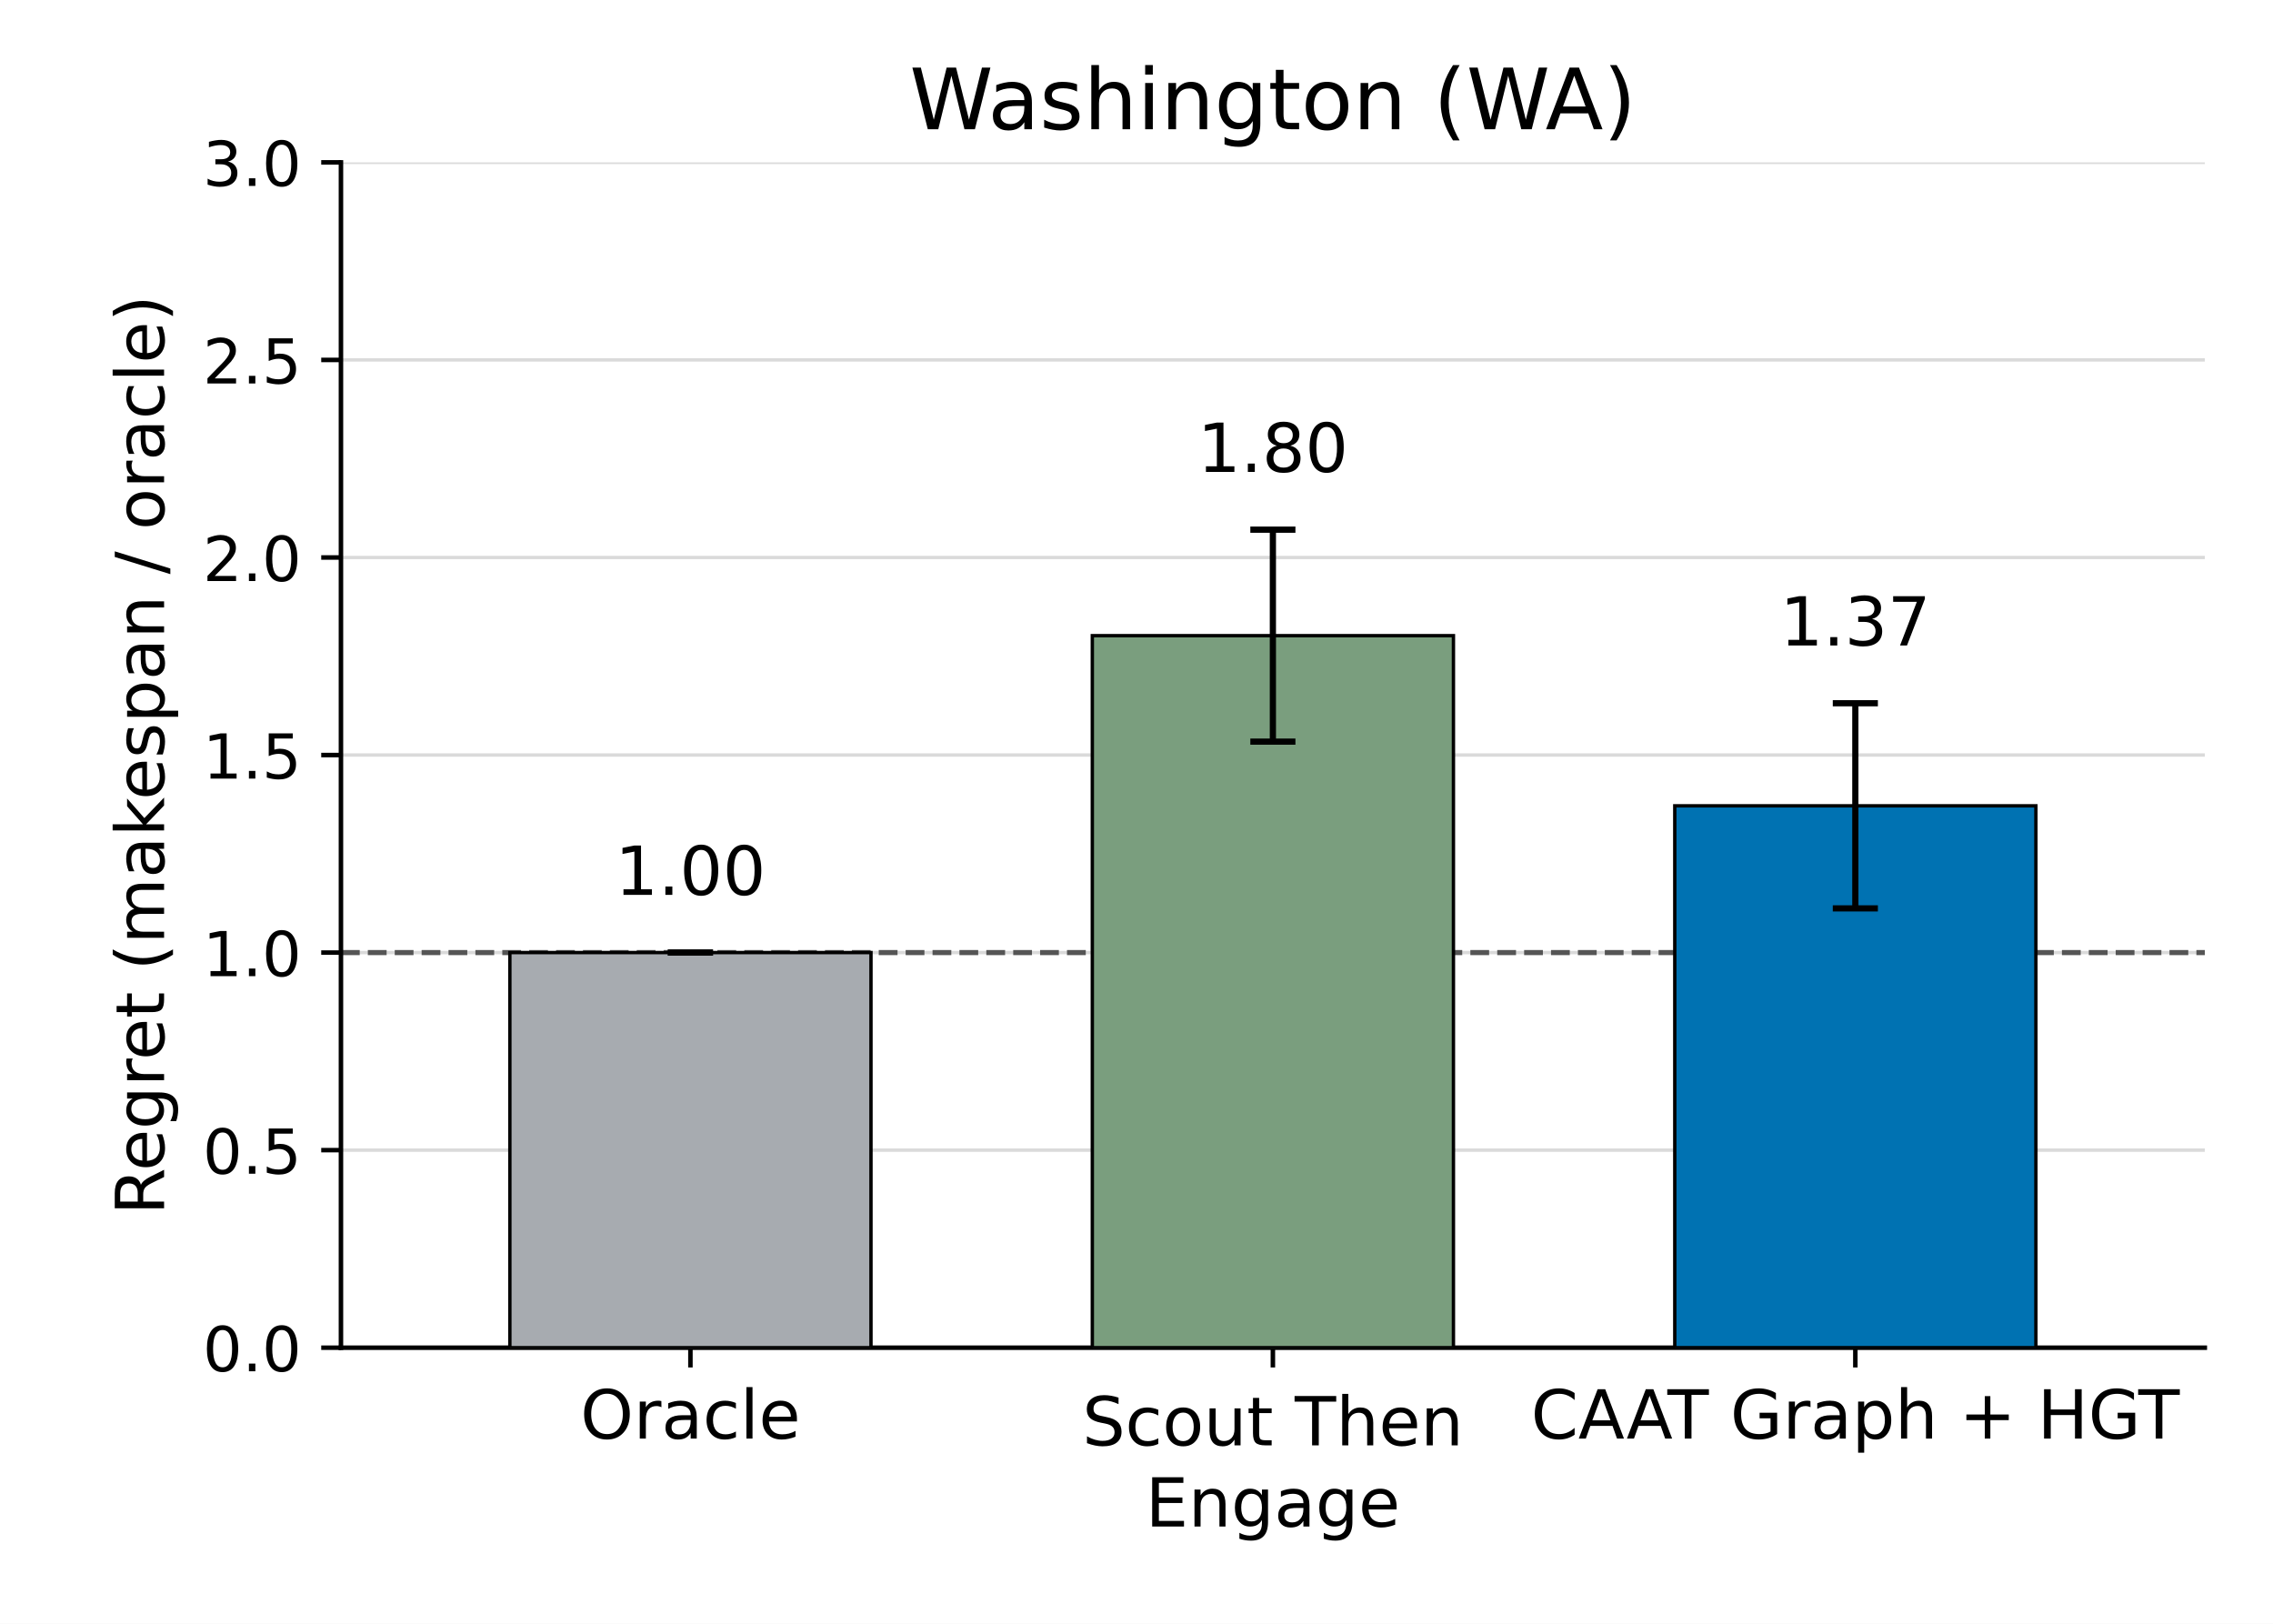
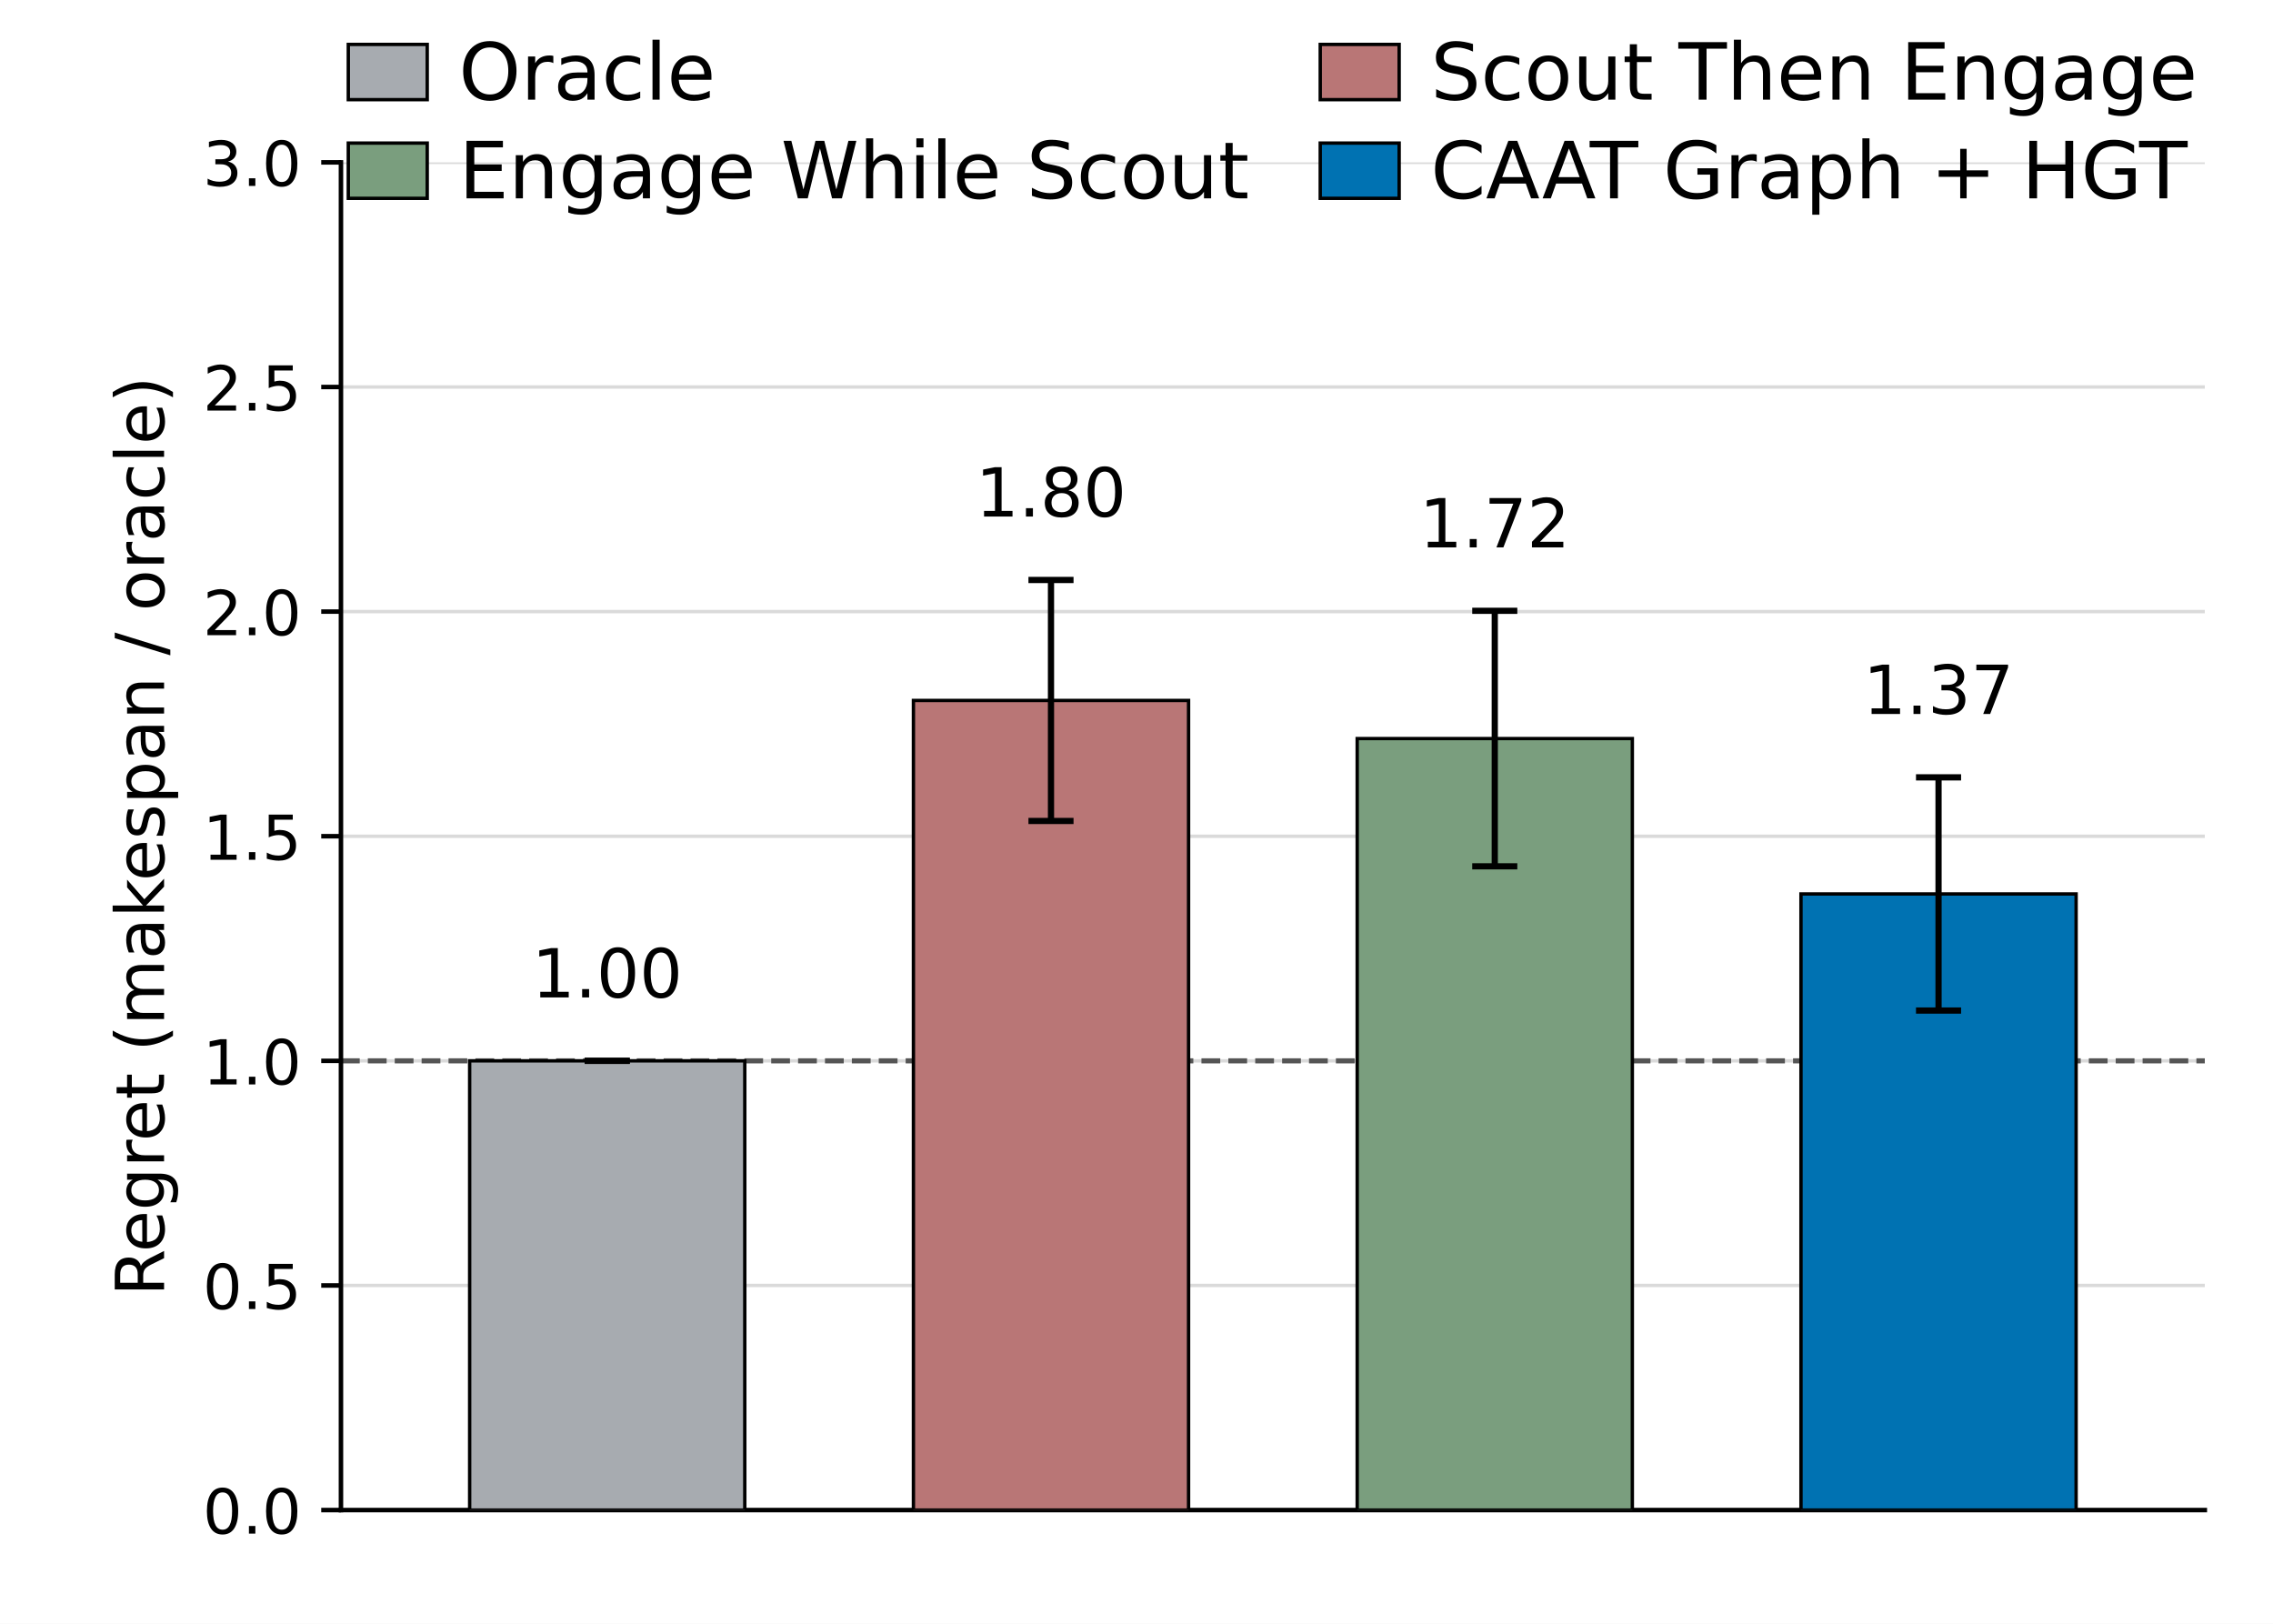
<svg xmlns="http://www.w3.org/2000/svg" xmlns:xlink="http://www.w3.org/1999/xlink" width="600px" height="428.571px" viewBox="0 0 403.2 288" version="1.1" preserveAspectRatio="xMidYMid meet">
  <defs>
    <style type="text/css">*{stroke-linejoin: round; stroke-linecap: butt}</style>
  </defs>
  <g id="figure_1">
    <g id="patch_1">
      <path d="M 0 288  L 403.2 288  L 403.2 0  L 0 0  z " style="fill: #ffffff" />
    </g>
    <g id="axes_1">
      <g id="patch_2">
-         <path d="M 60.48 239.04  L 391.104 239.04  L 391.104 28.8  L 60.48 28.8  z " style="fill: #ffffff" />
-       </g>
-       <g id="matplotlib.axis_1">
-         <g id="xtick_1">
-           <g id="line2d_1">
-             <defs>
-               <path id="mbdfa11fa30" d="M 0 0  L 0 3.5  " style="stroke: #000000; stroke-width: 0.8" />
-             </defs>
-             <g>
-               <use xlink:href="#mbdfa11fa30" x="122.472" y="239.04" style="stroke: #000000; stroke-width: 0.8" />
-             </g>
-           </g>
-           <g id="text_1">
-             <text style="font-size: 12px; font-family: 'DejaVu Sans'; text-anchor: middle" x="122.472" y="255.158" transform="rotate(-0 122.472 255.1581)">Oracle</text>
-           </g>
-         </g>
-         <g id="xtick_2">
-           <g id="line2d_2">
-             <g>
-               <use xlink:href="#mbdfa11fa30" x="225.792" y="239.04" style="stroke: #000000; stroke-width: 0.8" />
-             </g>
-           </g>
-           <g id="text_2">
-             <text style="font-size: 12px; font-family: 'DejaVu Sans'" transform="translate(191.9895 256.3593)">Scout Then</text>
-             <text style="font-size: 12px; font-family: 'DejaVu Sans'" transform="translate(203.2114 270.7616)">Engage</text>
-           </g>
-         </g>
-         <g id="xtick_3">
-           <g id="line2d_3">
-             <g>
-               <use xlink:href="#mbdfa11fa30" x="329.112" y="239.04" style="stroke: #000000; stroke-width: 0.8" />
-             </g>
-           </g>
-           <g id="text_3">
-             <text style="font-size: 12px; font-family: 'DejaVu Sans'; text-anchor: middle" x="329.112" y="255.158" transform="rotate(-0 329.112 255.1581)">CAAT Graph + HGT</text>
-           </g>
-         </g>
-       </g>
+         <path d="M 60.48 267.84  L 391.104 267.84  L 391.104 28.8  L 60.48 28.8  z " style="fill: #ffffff" />
+       </g>
+       <g id="matplotlib.axis_1" />
      <g id="matplotlib.axis_2">
        <g id="ytick_1">
+           <g id="line2d_1">
+             <path d="M 60.48 267.84  L 391.104 267.84  " clip-path="url(#p235e091d14)" style="fill: none; stroke: #dadada; stroke-width: 0.6; stroke-linecap: square" />
+           </g>
+           <g id="line2d_2">
+             <defs>
+               <path id="mb1f25b11bb" d="M 0 0  L -3.5 0  " style="stroke: #000000; stroke-width: 0.8" />
+             </defs>
+             <g>
+               <use xlink:href="#mb1f25b11bb" x="60.48" y="267.84" style="stroke: #000000; stroke-width: 0.8" />
+             </g>
+           </g>
+           <g id="text_1">
+             <text style="font-size: 11px; font-family: 'DejaVu Sans'; text-anchor: end" x="53.48" y="272.019" transform="rotate(-0 53.48 272.0187)">0.0</text>
+           </g>
+         </g>
+         <g id="ytick_2">
+           <g id="line2d_3">
+             <path d="M 60.48 228  L 391.104 228  " clip-path="url(#p235e091d14)" style="fill: none; stroke: #dadada; stroke-width: 0.6; stroke-linecap: square" />
+           </g>
          <g id="line2d_4">
-             <path d="M 60.48 239.04  L 391.104 239.04  " clip-path="url(#pe2e8e77c81)" style="fill: none; stroke: #dadada; stroke-width: 0.6; stroke-linecap: square" />
-           </g>
+             <g>
+               <use xlink:href="#mb1f25b11bb" x="60.48" y="228" style="stroke: #000000; stroke-width: 0.8" />
+             </g>
+           </g>
+           <g id="text_2">
+             <text style="font-size: 11px; font-family: 'DejaVu Sans'; text-anchor: end" x="53.48" y="232.179" transform="rotate(-0 53.48 232.1787)">0.5</text>
+           </g>
+         </g>
+         <g id="ytick_3">
          <g id="line2d_5">
-             <defs>
-               <path id="m993328eb6f" d="M 0 0  L -3.5 0  " style="stroke: #000000; stroke-width: 0.8" />
-             </defs>
-             <g>
-               <use xlink:href="#m993328eb6f" x="60.48" y="239.04" style="stroke: #000000; stroke-width: 0.8" />
+             <path d="M 60.48 188.16  L 391.104 188.16  " clip-path="url(#p235e091d14)" style="fill: none; stroke: #dadada; stroke-width: 0.6; stroke-linecap: square" />
+           </g>
+           <g id="line2d_6">
+             <g>
+               <use xlink:href="#mb1f25b11bb" x="60.48" y="188.16" style="stroke: #000000; stroke-width: 0.8" />
+             </g>
+           </g>
+           <g id="text_3">
+             <text style="font-size: 11px; font-family: 'DejaVu Sans'; text-anchor: end" x="53.48" y="192.339" transform="rotate(-0 53.48 192.3387)">1.0</text>
+           </g>
+         </g>
+         <g id="ytick_4">
+           <g id="line2d_7">
+             <path d="M 60.48 148.32  L 391.104 148.32  " clip-path="url(#p235e091d14)" style="fill: none; stroke: #dadada; stroke-width: 0.6; stroke-linecap: square" />
+           </g>
+           <g id="line2d_8">
+             <g>
+               <use xlink:href="#mb1f25b11bb" x="60.48" y="148.32" style="stroke: #000000; stroke-width: 0.8" />
            </g>
          </g>
          <g id="text_4">
-             <text style="font-size: 11px; font-family: 'DejaVu Sans'; text-anchor: end" x="53.48" y="243.219" transform="rotate(-0 53.48 243.2187)">0.0</text>
-           </g>
-         </g>
-         <g id="ytick_2">
-           <g id="line2d_6">
-             <path d="M 60.48 204  L 391.104 204  " clip-path="url(#pe2e8e77c81)" style="fill: none; stroke: #dadada; stroke-width: 0.6; stroke-linecap: square" />
-           </g>
-           <g id="line2d_7">
-             <g>
-               <use xlink:href="#m993328eb6f" x="60.48" y="204" style="stroke: #000000; stroke-width: 0.8" />
+             <text style="font-size: 11px; font-family: 'DejaVu Sans'; text-anchor: end" x="53.48" y="152.499" transform="rotate(-0 53.48 152.4987)">1.5</text>
+           </g>
+         </g>
+         <g id="ytick_5">
+           <g id="line2d_9">
+             <path d="M 60.48 108.48  L 391.104 108.48  " clip-path="url(#p235e091d14)" style="fill: none; stroke: #dadada; stroke-width: 0.6; stroke-linecap: square" />
+           </g>
+           <g id="line2d_10">
+             <g>
+               <use xlink:href="#mb1f25b11bb" x="60.48" y="108.48" style="stroke: #000000; stroke-width: 0.8" />
            </g>
          </g>
          <g id="text_5">
-             <text style="font-size: 11px; font-family: 'DejaVu Sans'; text-anchor: end" x="53.48" y="208.179" transform="rotate(-0 53.48 208.1787)">0.5</text>
-           </g>
-         </g>
-         <g id="ytick_3">
-           <g id="line2d_8">
-             <path d="M 60.48 168.96  L 391.104 168.96  " clip-path="url(#pe2e8e77c81)" style="fill: none; stroke: #dadada; stroke-width: 0.6; stroke-linecap: square" />
-           </g>
-           <g id="line2d_9">
-             <g>
-               <use xlink:href="#m993328eb6f" x="60.48" y="168.96" style="stroke: #000000; stroke-width: 0.8" />
+             <text style="font-size: 11px; font-family: 'DejaVu Sans'; text-anchor: end" x="53.48" y="112.659" transform="rotate(-0 53.48 112.6587)">2.0</text>
+           </g>
+         </g>
+         <g id="ytick_6">
+           <g id="line2d_11">
+             <path d="M 60.48 68.64  L 391.104 68.64  " clip-path="url(#p235e091d14)" style="fill: none; stroke: #dadada; stroke-width: 0.6; stroke-linecap: square" />
+           </g>
+           <g id="line2d_12">
+             <g>
+               <use xlink:href="#mb1f25b11bb" x="60.48" y="68.64" style="stroke: #000000; stroke-width: 0.8" />
            </g>
          </g>
          <g id="text_6">
-             <text style="font-size: 11px; font-family: 'DejaVu Sans'; text-anchor: end" x="53.48" y="173.139" transform="rotate(-0 53.48 173.1387)">1.0</text>
-           </g>
-         </g>
-         <g id="ytick_4">
-           <g id="line2d_10">
-             <path d="M 60.48 133.92  L 391.104 133.92  " clip-path="url(#pe2e8e77c81)" style="fill: none; stroke: #dadada; stroke-width: 0.6; stroke-linecap: square" />
-           </g>
-           <g id="line2d_11">
-             <g>
-               <use xlink:href="#m993328eb6f" x="60.48" y="133.92" style="stroke: #000000; stroke-width: 0.8" />
+             <text style="font-size: 11px; font-family: 'DejaVu Sans'; text-anchor: end" x="53.48" y="72.819" transform="rotate(-0 53.48 72.81871)">2.5</text>
+           </g>
+         </g>
+         <g id="ytick_7">
+           <g id="line2d_13">
+             <path d="M 60.48 28.8  L 391.104 28.8  " clip-path="url(#p235e091d14)" style="fill: none; stroke: #dadada; stroke-width: 0.6; stroke-linecap: square" />
+           </g>
+           <g id="line2d_14">
+             <g>
+               <use xlink:href="#mb1f25b11bb" x="60.48" y="28.8" style="stroke: #000000; stroke-width: 0.8" />
            </g>
          </g>
          <g id="text_7">
-             <text style="font-size: 11px; font-family: 'DejaVu Sans'; text-anchor: end" x="53.48" y="138.099" transform="rotate(-0 53.48 138.0987)">1.5</text>
-           </g>
-         </g>
-         <g id="ytick_5">
-           <g id="line2d_12">
-             <path d="M 60.48 98.88  L 391.104 98.88  " clip-path="url(#pe2e8e77c81)" style="fill: none; stroke: #dadada; stroke-width: 0.6; stroke-linecap: square" />
-           </g>
-           <g id="line2d_13">
-             <g>
-               <use xlink:href="#m993328eb6f" x="60.48" y="98.88" style="stroke: #000000; stroke-width: 0.8" />
-             </g>
-           </g>
-           <g id="text_8">
-             <text style="font-size: 11px; font-family: 'DejaVu Sans'; text-anchor: end" x="53.48" y="103.059" transform="rotate(-0 53.48 103.0587)">2.0</text>
-           </g>
-         </g>
-         <g id="ytick_6">
-           <g id="line2d_14">
-             <path d="M 60.48 63.84  L 391.104 63.84  " clip-path="url(#pe2e8e77c81)" style="fill: none; stroke: #dadada; stroke-width: 0.6; stroke-linecap: square" />
-           </g>
-           <g id="line2d_15">
-             <g>
-               <use xlink:href="#m993328eb6f" x="60.48" y="63.84" style="stroke: #000000; stroke-width: 0.8" />
-             </g>
-           </g>
-           <g id="text_9">
-             <text style="font-size: 11px; font-family: 'DejaVu Sans'; text-anchor: end" x="53.48" y="68.019" transform="rotate(-0 53.48 68.01871)">2.5</text>
-           </g>
-         </g>
-         <g id="ytick_7">
-           <g id="line2d_16">
-             <path d="M 60.48 28.8  L 391.104 28.8  " clip-path="url(#pe2e8e77c81)" style="fill: none; stroke: #dadada; stroke-width: 0.6; stroke-linecap: square" />
-           </g>
-           <g id="line2d_17">
-             <g>
-               <use xlink:href="#m993328eb6f" x="60.48" y="28.8" style="stroke: #000000; stroke-width: 0.8" />
-             </g>
-           </g>
-           <g id="text_10">
            <text style="font-size: 11px; font-family: 'DejaVu Sans'; text-anchor: end" x="53.48" y="32.979" transform="rotate(-0 53.48 32.97871)">3.0</text>
          </g>
        </g>
-         <g id="text_11">
-           <text style="font-size: 12px; font-family: 'DejaVu Sans'; text-anchor: middle" x="29.104" y="133.92" transform="rotate(-90 29.10375 133.92)">Regret (makespan / oracle)</text>
-         </g>
-       </g>
-       <g id="line2d_18">
-         <path d="M 60.48 168.96  L 391.104 168.96  " clip-path="url(#pe2e8e77c81)" style="fill: none; stroke-dasharray: 3.33,1.44; stroke-dashoffset: 0; stroke: #555555; stroke-width: 0.9" />
+         <g id="text_8">
+           <text style="font-size: 12px; font-family: 'DejaVu Sans'; text-anchor: middle" x="29.104" y="148.32" transform="rotate(-90 29.10375 148.32)">Regret (makespan / oracle)</text>
+         </g>
+       </g>
+       <g id="line2d_15">
+         <path d="M 60.48 188.16  L 391.104 188.16  " clip-path="url(#p235e091d14)" style="fill: none; stroke-dasharray: 3.33,1.44; stroke-dashoffset: 0; stroke: #555555; stroke-width: 0.9" />
      </g>
      <g id="patch_3">
-         <path d="M 60.48 239.04  L 60.48 28.8  " style="fill: none; stroke: #000000; stroke-width: 0.8; stroke-linejoin: miter; stroke-linecap: square" />
+         <path d="M 60.48 267.84  L 60.48 28.8  " style="fill: none; stroke: #000000; stroke-width: 0.8; stroke-linejoin: miter; stroke-linecap: square" />
      </g>
      <g id="patch_4">
-         <path d="M 60.48 239.04  L 391.104 239.04  " style="fill: none; stroke: #000000; stroke-width: 0.8; stroke-linejoin: miter; stroke-linecap: square" />
+         <path d="M 60.48 267.84  L 391.104 267.84  " style="fill: none; stroke: #000000; stroke-width: 0.8; stroke-linejoin: miter; stroke-linecap: square" />
      </g>
      <g id="patch_5">
-         <path d="M 90.443 239.04  L 154.501 239.04  L 154.501 168.96  L 90.443 168.96  z " clip-path="url(#pe2e8e77c81)" style="fill: #a7abb0; stroke: #000000; stroke-width: 0.6; stroke-linejoin: miter" />
+         <path d="M 83.309 267.84  L 132.115 267.84  L 132.115 188.16  L 83.309 188.16  z " clip-path="url(#p235e091d14)" style="fill: #a7abb0; stroke: #000000; stroke-width: 0.6; stroke-linejoin: miter" />
      </g>
      <g id="patch_6">
-         <path d="M 193.763 239.04  L 257.821 239.04  L 257.821 112.742  L 193.763 112.742  z " clip-path="url(#pe2e8e77c81)" style="fill: #7a9e7e; stroke: #000000; stroke-width: 0.6; stroke-linejoin: miter" />
+         <path d="M 162.029 267.84  L 210.835 267.84  L 210.835 124.241  L 162.029 124.241  z " clip-path="url(#p235e091d14)" style="fill: #b97676; stroke: #000000; stroke-width: 0.6; stroke-linejoin: miter" />
      </g>
      <g id="patch_7">
-         <path d="M 297.083 239.04  L 361.141 239.04  L 361.141 142.927  L 297.083 142.927  z " clip-path="url(#pe2e8e77c81)" style="fill: #0072b2; stroke: #000000; stroke-width: 0.6; stroke-linejoin: miter" />
+         <path d="M 240.749 267.84  L 289.555 267.84  L 289.555 130.998  L 240.749 130.998  z " clip-path="url(#p235e091d14)" style="fill: #7a9e7e; stroke: #000000; stroke-width: 0.6; stroke-linejoin: miter" />
+       </g>
+       <g id="patch_8">
+         <path d="M 319.469 267.84  L 368.275 267.84  L 368.275 158.561  L 319.469 158.561  z " clip-path="url(#p235e091d14)" style="fill: #0072b2; stroke: #000000; stroke-width: 0.6; stroke-linejoin: miter" />
+       </g>
+       <g id="text_9">
+         <text style="font-size: 12px; font-family: 'DejaVu Sans'; text-anchor: middle" x="107.712" y="176.911" transform="rotate(-0 107.712 176.9108)">1.00</text>
+       </g>
+       <g id="text_10">
+         <text style="font-size: 12px; font-family: 'DejaVu Sans'; text-anchor: middle" x="186.432" y="91.62" transform="rotate(-0 186.432 91.6204)">1.80</text>
+       </g>
+       <g id="text_11">
+         <text style="font-size: 12px; font-family: 'DejaVu Sans'; text-anchor: middle" x="265.152" y="97.091" transform="rotate(-0 265.152 97.09116)">1.72</text>
      </g>
      <g id="text_12">
-         <text style="font-size: 12px; font-family: 'DejaVu Sans'; text-anchor: middle" x="122.472" y="158.719" transform="rotate(-0 122.472 158.7188)">1.00</text>
+         <text style="font-size: 12px; font-family: 'DejaVu Sans'; text-anchor: middle" x="343.872" y="126.629" transform="rotate(-0 343.872 126.6292)">1.37</text>
+       </g>
+       <g id="LineCollection_1">
+         <path d="M 107.712 188.16  L 107.712 188.16  " clip-path="url(#p235e091d14)" style="fill: none; stroke: #000000; stroke-width: 1.1" />
+         <path d="M 186.432 145.612  L 186.432 102.87  " clip-path="url(#p235e091d14)" style="fill: none; stroke: #000000; stroke-width: 1.1" />
+         <path d="M 265.152 153.656  L 265.152 108.34  " clip-path="url(#p235e091d14)" style="fill: none; stroke: #000000; stroke-width: 1.1" />
+         <path d="M 343.872 179.243  L 343.872 137.878  " clip-path="url(#p235e091d14)" style="fill: none; stroke: #000000; stroke-width: 1.1" />
+       </g>
+       <g id="line2d_16">
+         <defs>
+           <path id="mbdbd9d8a43" d="M 4 0  L -4 -0  " style="stroke: #000000; stroke-width: 1.1" />
+         </defs>
+         <g clip-path="url(#p235e091d14)">
+           <use xlink:href="#mbdbd9d8a43" x="107.712" y="188.16" style="fill: #1f77b4; stroke: #000000; stroke-width: 1.1" />
+           <use xlink:href="#mbdbd9d8a43" x="186.432" y="145.612" style="fill: #1f77b4; stroke: #000000; stroke-width: 1.1" />
+           <use xlink:href="#mbdbd9d8a43" x="265.152" y="153.656" style="fill: #1f77b4; stroke: #000000; stroke-width: 1.1" />
+           <use xlink:href="#mbdbd9d8a43" x="343.872" y="179.243" style="fill: #1f77b4; stroke: #000000; stroke-width: 1.1" />
+         </g>
+       </g>
+       <g id="line2d_17">
+         <g clip-path="url(#p235e091d14)">
+           <use xlink:href="#mbdbd9d8a43" x="107.712" y="188.16" style="fill: #1f77b4; stroke: #000000; stroke-width: 1.1" />
+           <use xlink:href="#mbdbd9d8a43" x="186.432" y="102.87" style="fill: #1f77b4; stroke: #000000; stroke-width: 1.1" />
+           <use xlink:href="#mbdbd9d8a43" x="265.152" y="108.34" style="fill: #1f77b4; stroke: #000000; stroke-width: 1.1" />
+           <use xlink:href="#mbdbd9d8a43" x="343.872" y="137.878" style="fill: #1f77b4; stroke: #000000; stroke-width: 1.1" />
+         </g>
+       </g>
+     </g>
+     <g id="legend_1">
+       <g id="patch_9">
+         <path d="M 61.783 17.678  L 75.783 17.678  L 75.783 7.878  L 61.783 7.878  z " style="fill: #a7abb0; stroke: #000000; stroke-width: 0.6; stroke-linejoin: miter" />
      </g>
      <g id="text_13">
-         <text style="font-size: 12px; font-family: 'DejaVu Sans'; text-anchor: middle" x="225.792" y="83.704" transform="rotate(-0 225.792 83.70435)">1.80</text>
+         <text style="font-size: 14px; font-family: 'DejaVu Sans'; text-anchor: start" x="81.383" y="17.678" transform="rotate(-0 81.38309 17.67781)">Oracle</text>
+       </g>
+       <g id="patch_10">
+         <path d="M 61.783 35.179  L 75.783 35.179  L 75.783 25.379  L 61.783 25.379  z " style="fill: #7a9e7e; stroke: #000000; stroke-width: 0.6; stroke-linejoin: miter" />
      </g>
      <g id="text_14">
-         <text style="font-size: 12px; font-family: 'DejaVu Sans'; text-anchor: middle" x="329.112" y="114.495" transform="rotate(-0 329.112 114.4952)">1.37</text>
-       </g>
-       <g id="LineCollection_1">
-         <path d="M 122.472 168.96  L 122.472 168.96  " clip-path="url(#pe2e8e77c81)" style="fill: none; stroke: #000000; stroke-width: 1.1" />
-         <path d="M 225.792 131.538  L 225.792 93.946  " clip-path="url(#pe2e8e77c81)" style="fill: none; stroke: #000000; stroke-width: 1.1" />
-         <path d="M 329.112 161.117  L 329.112 124.736  " clip-path="url(#pe2e8e77c81)" style="fill: none; stroke: #000000; stroke-width: 1.1" />
-       </g>
-       <g id="line2d_19">
-         <defs>
-           <path id="md4b1a774aa" d="M 4 0  L -4 -0  " style="stroke: #000000; stroke-width: 1.1" />
-         </defs>
-         <g clip-path="url(#pe2e8e77c81)">
-           <use xlink:href="#md4b1a774aa" x="122.472" y="168.96" style="fill: #1f77b4; stroke: #000000; stroke-width: 1.1" />
-           <use xlink:href="#md4b1a774aa" x="225.792" y="131.538" style="fill: #1f77b4; stroke: #000000; stroke-width: 1.1" />
-           <use xlink:href="#md4b1a774aa" x="329.112" y="161.117" style="fill: #1f77b4; stroke: #000000; stroke-width: 1.1" />
-         </g>
-       </g>
-       <g id="line2d_20">
-         <g clip-path="url(#pe2e8e77c81)">
-           <use xlink:href="#md4b1a774aa" x="122.472" y="168.96" style="fill: #1f77b4; stroke: #000000; stroke-width: 1.1" />
-           <use xlink:href="#md4b1a774aa" x="225.792" y="93.946" style="fill: #1f77b4; stroke: #000000; stroke-width: 1.1" />
-           <use xlink:href="#md4b1a774aa" x="329.112" y="124.736" style="fill: #1f77b4; stroke: #000000; stroke-width: 1.1" />
-         </g>
-       </g>
-     </g>
-     <g id="text_15">
-       <text style="font-size: 15px; font-family: 'DejaVu Sans'; text-anchor: middle" x="225.792" y="22.918" transform="rotate(-0 225.792 22.91766)">Washington (WA)</text>
+         <text style="font-size: 14px; font-family: 'DejaVu Sans'; text-anchor: start" x="81.383" y="35.179" transform="rotate(-0 81.38309 35.17891)">Engage While Scout</text>
+       </g>
+       <g id="patch_11">
+         <path d="M 234.191 17.678  L 248.191 17.678  L 248.191 7.878  L 234.191 7.878  z " style="fill: #b97676; stroke: #000000; stroke-width: 0.6; stroke-linejoin: miter" />
+       </g>
+       <g id="text_15">
+         <text style="font-size: 14px; font-family: 'DejaVu Sans'; text-anchor: start" x="253.791" y="17.678" transform="rotate(-0 253.7909 17.67781)">Scout Then Engage</text>
+       </g>
+       <g id="patch_12">
+         <path d="M 234.191 35.179  L 248.191 35.179  L 248.191 25.379  L 234.191 25.379  z " style="fill: #0072b2; stroke: #000000; stroke-width: 0.6; stroke-linejoin: miter" />
+       </g>
+       <g id="text_16">
+         <text style="font-size: 14px; font-family: 'DejaVu Sans'; text-anchor: start" x="253.791" y="35.179" transform="rotate(-0 253.7909 35.17891)">CAAT Graph + HGT</text>
+       </g>
    </g>
  </g>
  <defs>
-     <clipPath id="pe2e8e77c81">
-       <rect x="60.48" y="28.8" width="330.624" height="210.24" />
+     <clipPath id="p235e091d14">
+       <rect x="60.48" y="28.8" width="330.624" height="239.04" />
    </clipPath>
  </defs>
</svg>
